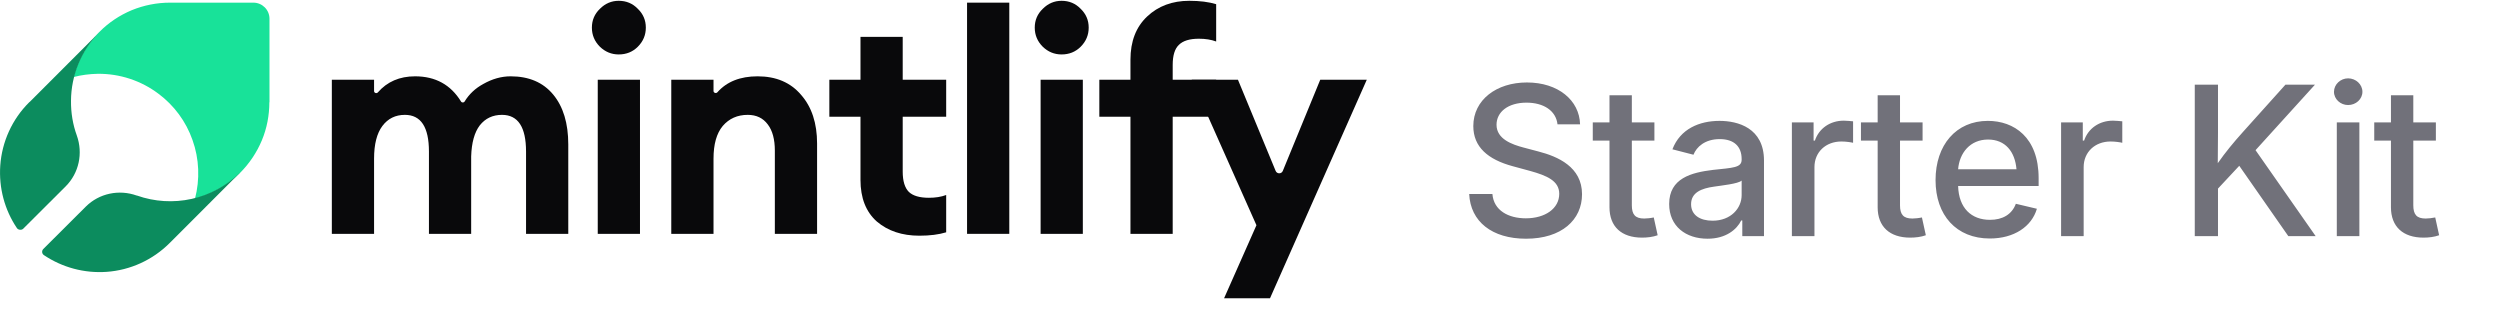
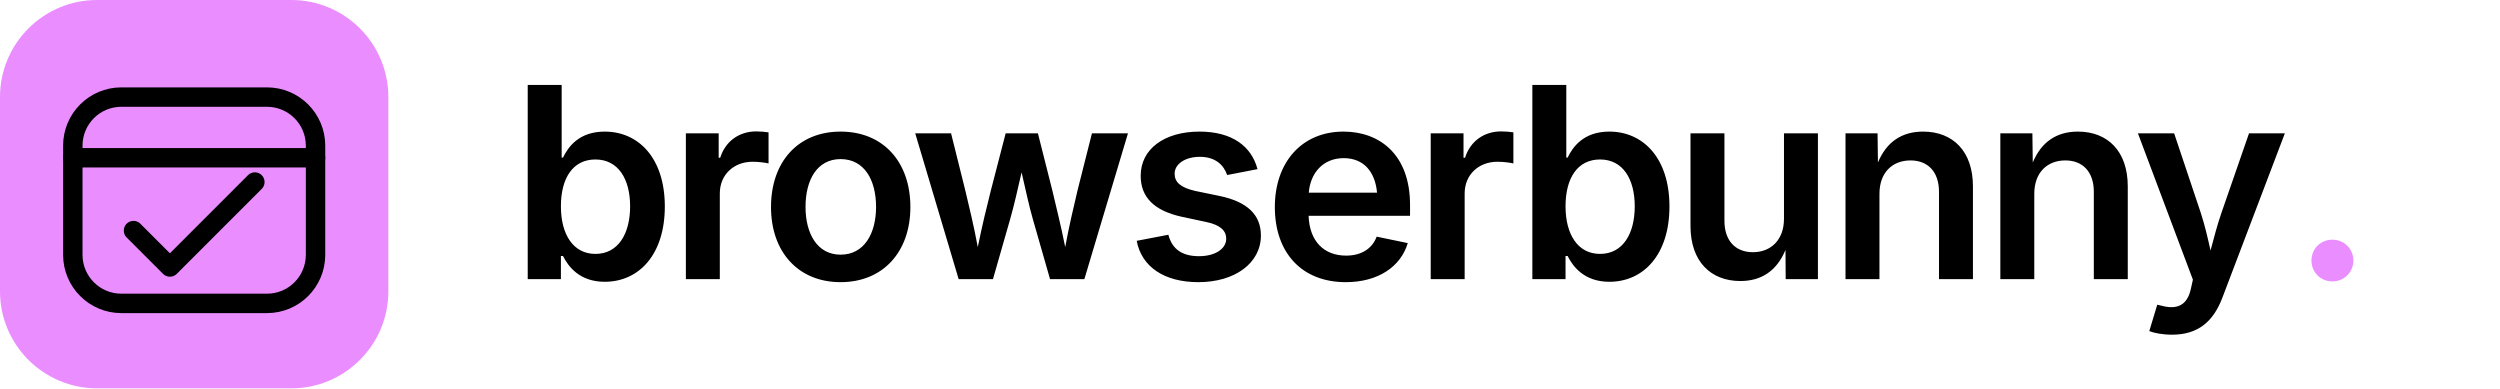
- <svg xmlns="http://www.w3.org/2000/svg" width="180" height="23" viewBox="0 0 180 23" fill="none">
-   <path d="M91.44 21.476H88.133L90.464 16.216L85.802 5.74H89.132L91.847 12.307C91.943 12.536 92.268 12.536 92.362 12.306L95.058 5.74H98.409L91.44 21.476Z" fill="#09090B" />
-   <path d="M81.393 16.837V8.403H79.152V5.74H81.393V4.297C81.393 2.98 81.792 1.944 82.592 1.19C83.391 0.435 84.404 0.058 85.633 0.058C86.387 0.058 87.031 0.139 87.564 0.302V2.988C87.208 2.854 86.794 2.788 86.32 2.788C85.655 2.788 85.174 2.936 84.878 3.232C84.582 3.513 84.434 3.994 84.434 4.674V5.74H87.564V8.403H84.434V16.837H81.393Z" fill="#09090B" />
-   <path d="M76.433 3.92C75.915 3.92 75.463 3.735 75.079 3.365C74.694 2.98 74.502 2.521 74.502 1.989C74.502 1.456 74.694 1.005 75.079 0.635C75.463 0.25 75.915 0.058 76.433 0.058C76.98 0.058 77.438 0.25 77.809 0.635C78.193 1.005 78.386 1.456 78.386 1.989C78.386 2.521 78.193 2.98 77.809 3.365C77.438 3.735 76.98 3.92 76.433 3.92ZM74.924 16.837V5.74H77.964V16.837H74.924Z" fill="#09090B" />
-   <path d="M69.628 16.837V0.191H72.669V16.837H69.628Z" fill="#09090B" />
-   <path d="M66.194 16.97C64.951 16.97 63.93 16.63 63.131 15.949C62.347 15.254 61.955 14.255 61.955 12.953V8.403H59.713V5.74H61.955V2.655H64.995V5.74H68.125V8.403H64.995V12.354C64.995 13.034 65.143 13.523 65.439 13.819C65.735 14.1 66.216 14.24 66.882 14.24C67.355 14.24 67.769 14.174 68.125 14.04V16.726C67.592 16.889 66.948 16.97 66.194 16.97Z" fill="#09090B" />
-   <path d="M48.332 16.837V5.74H51.373V6.551C51.373 6.688 51.559 6.748 51.65 6.646C52.328 5.879 53.293 5.495 54.546 5.495C55.878 5.495 56.921 5.939 57.676 6.827C58.445 7.7 58.83 8.869 58.83 10.334V16.837H55.789V10.844C55.789 10.03 55.619 9.402 55.279 8.958C54.939 8.499 54.458 8.27 53.836 8.27C53.096 8.27 52.497 8.536 52.038 9.069C51.594 9.601 51.373 10.386 51.373 11.421V16.837H48.332Z" fill="#09090B" />
-   <path d="M44.547 3.92C44.029 3.92 43.578 3.735 43.193 3.365C42.809 2.98 42.616 2.521 42.616 1.989C42.616 1.456 42.809 1.005 43.193 0.635C43.578 0.25 44.029 0.058 44.547 0.058C45.095 0.058 45.553 0.25 45.923 0.635C46.308 1.005 46.5 1.456 46.5 1.989C46.5 2.521 46.308 2.98 45.923 3.365C45.553 3.735 45.095 3.92 44.547 3.92ZM43.038 16.837V5.74H46.079V16.837H43.038Z" fill="#09090B" />
-   <path d="M37.875 16.837V10.911C37.875 9.15 37.298 8.27 36.144 8.27C35.478 8.27 34.945 8.521 34.546 9.024C34.161 9.527 33.954 10.275 33.924 11.266V16.837H30.884V10.911C30.884 9.15 30.306 8.27 29.152 8.27C28.472 8.27 27.932 8.536 27.532 9.069C27.133 9.601 26.933 10.386 26.933 11.421V16.837H23.892V5.74H26.933V6.559C26.933 6.695 27.116 6.755 27.206 6.652C27.878 5.881 28.771 5.495 29.885 5.495C31.349 5.495 32.452 6.1 33.193 7.309C33.252 7.404 33.395 7.403 33.454 7.307C33.774 6.78 34.219 6.361 34.79 6.05C35.441 5.68 36.099 5.495 36.765 5.495C38.082 5.495 39.103 5.932 39.828 6.805C40.553 7.678 40.916 8.876 40.916 10.4V16.837H37.875Z" fill="#09090B" />
-   <path d="M19.403 7.362V1.35C19.403 0.705 18.879 0.191 18.244 0.191H12.235C11.291 0.191 10.357 0.378 9.487 0.733C8.618 1.098 7.824 1.621 7.16 2.295L7.114 2.341C6.235 3.23 5.609 4.333 5.291 5.548C5.861 5.399 6.45 5.324 7.039 5.314C8.609 5.296 10.151 5.801 11.403 6.745C12.534 7.586 13.394 8.746 13.861 10.083C14.347 11.438 14.403 12.916 14.039 14.309C15.244 13.991 16.356 13.364 17.244 12.486L17.291 12.439C17.954 11.775 18.487 10.98 18.851 10.111C19.216 9.241 19.393 8.306 19.393 7.362H19.403Z" fill="#18E299" />
-   <path d="M5.112 7.26C5.121 5.416 5.857 3.646 7.151 2.324L2.151 7.326C2.133 7.344 2.114 7.354 2.095 7.372C0.876 8.583 0.14 10.204 0.019 11.918C-0.092 13.52 0.327 15.103 1.22 16.426C1.306 16.552 1.537 16.593 1.667 16.472L4.73 13.417C5.689 12.458 5.987 11.033 5.531 9.757C5.242 8.965 5.103 8.117 5.112 7.26Z" fill="#0C8C5E" />
-   <path d="M17.262 12.44C16.303 13.38 15.102 14.032 13.799 14.321C12.486 14.61 11.127 14.526 9.861 14.079C9.861 14.079 9.851 14.079 9.842 14.079C8.567 13.622 7.142 13.921 6.183 14.871L3.12 17.926C2.99 18.056 3.009 18.27 3.167 18.373C4.489 19.258 6.072 19.686 7.673 19.574C9.386 19.453 10.997 18.717 12.216 17.497L12.263 17.451L17.262 12.449V12.44Z" fill="#0C8C5E" />
-   <text x="105" y="17" font-family="Inter, ui-sans-serif, system-ui, -apple-system, sans-serif" font-size="15" font-weight="500" fill="#71717A" letter-spacing="-0.01em">Starter Kit</text>
+ <svg xmlns="http://www.w3.org/2000/svg" width="206" height="32" viewBox="0 0 206 32" fill="none" role="img" aria-label="BrowserBunny">
+   <rect width="32" height="32" rx="8" fill="#EA8DFF" />
+   <rect x="6" y="8" width="20" height="17" rx="4" stroke="#000000" stroke-width="1.6" />
+   <path d="M6 13h20m-15 6 3 3 7-7" stroke="#000000" stroke-width="1.6" stroke-linecap="round" stroke-linejoin="round" />
+   <text x="42" y="23" fill="#000000" font-family="-apple-system, BlinkMacSystemFont, 'Segoe UI', sans-serif" font-size="22" font-weight="600" letter-spacing="-0.7">browserbunny<tspan fill="#EA8DFF">.</tspan>
+   </text>
</svg>
